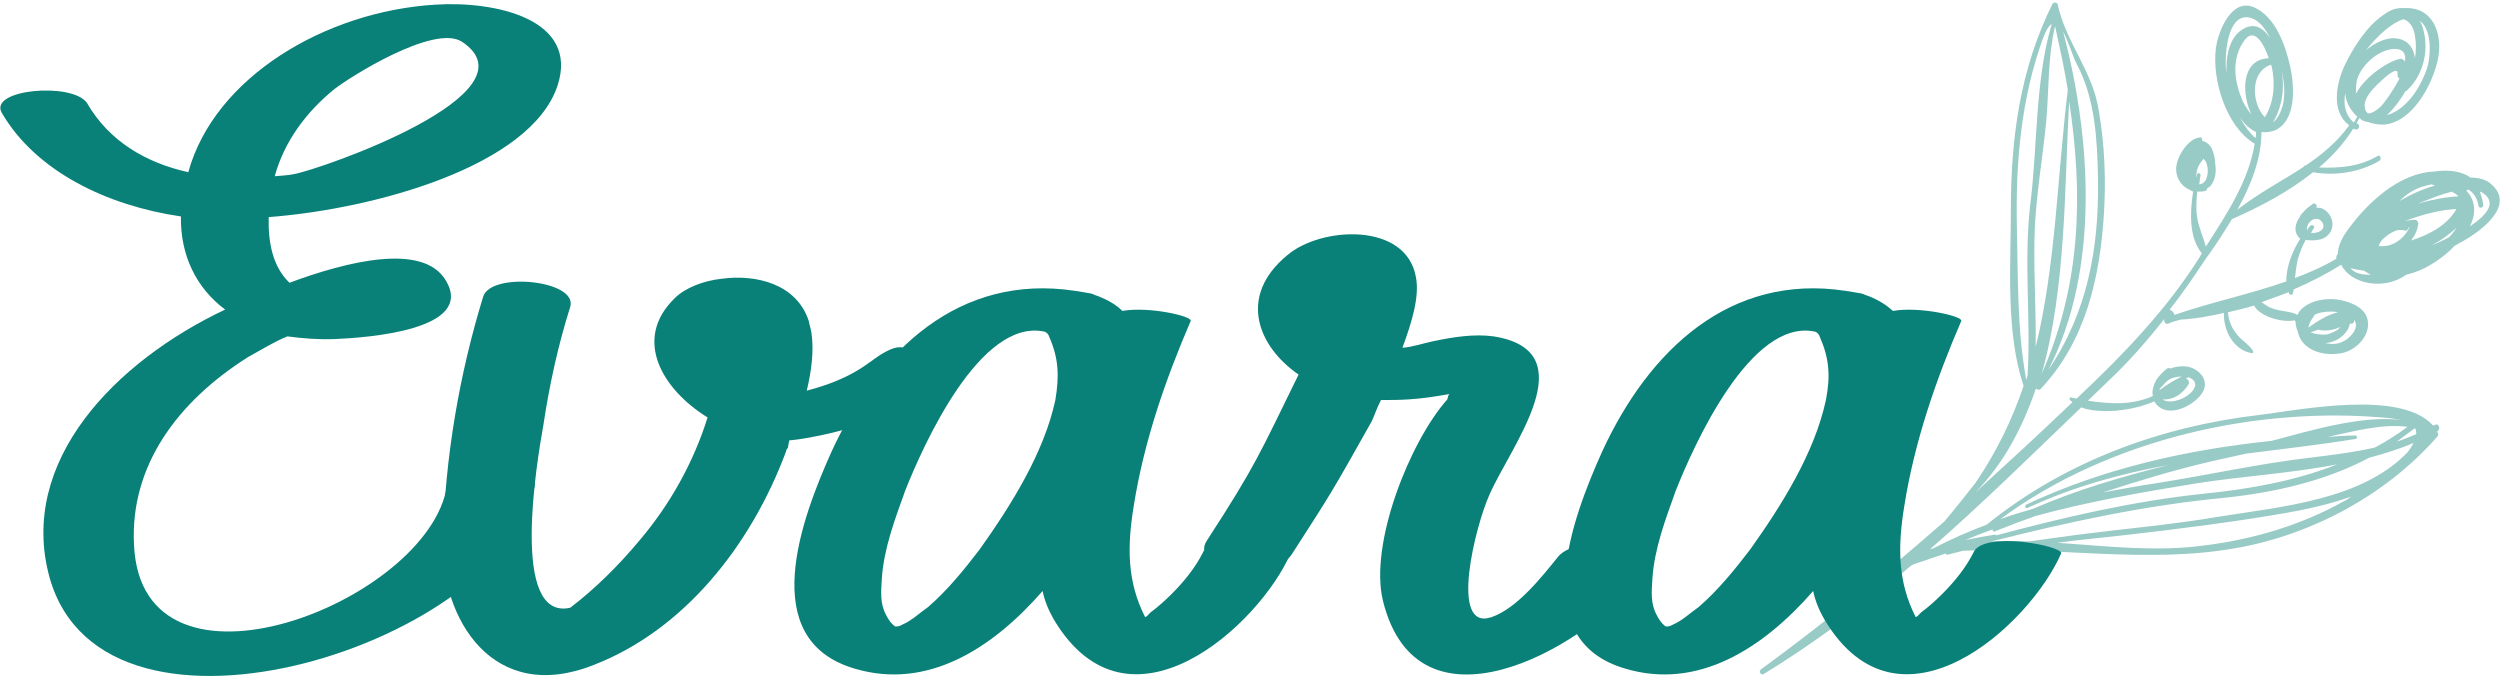
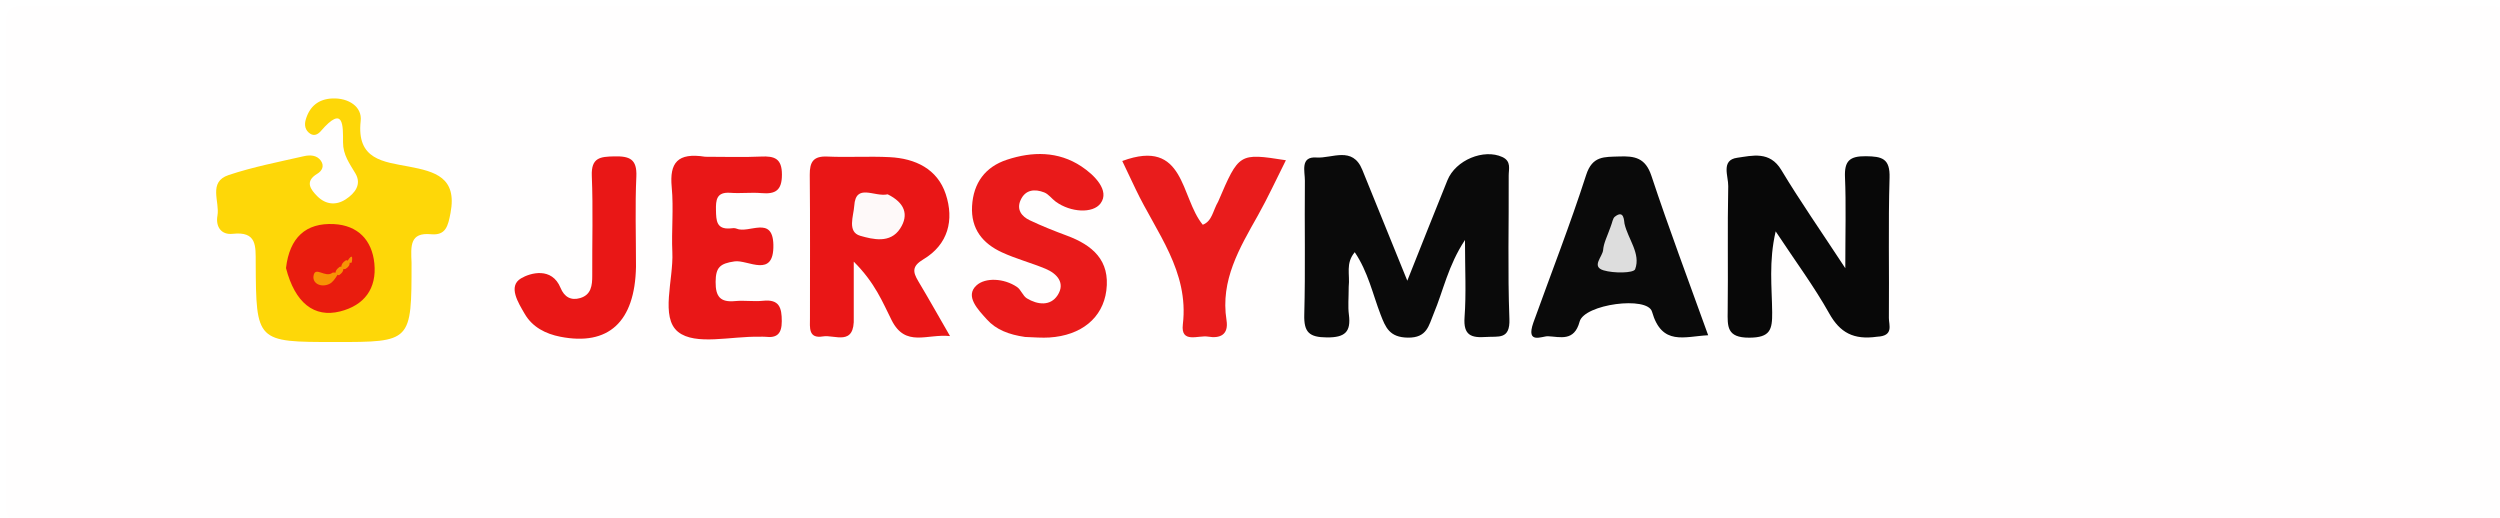
- <svg xmlns="http://www.w3.org/2000/svg" version="1.1" id="Layer_1" x="0px" y="0px" viewBox="0 0 373.1 103.3" style="enable-background:new 0 0 373.1 103.3;" xml:space="preserve">
-   <style type="text/css">
- 	.st0{opacity:0.42;fill:#098178;enable-background:new    ;}
- 	.st1{fill:#098178;}
- </style>
-   <path class="st0" d="M363.8,65.1c0.1-0.1,0.1-0.4,0-0.5c0-0.1-0.1-0.1-0.1-0.2c0,0,0.1,0,0.1-0.1c0.5-0.3,0.1-1.2-0.4-0.9  c-0.1,0.1-0.2,0.1-0.3,0.1c-4.8-5.4-20-2.3-25.7-1.6c-14.9,1.7-29.3,7-40.9,16.4c-2.7,1-5.4,2.2-7.9,3.5c-0.2,0.1-0.4,0.1-0.6,0.2  c7.8-6.8,15.2-14.1,22.6-21.2c1.6,0.6,3.6,0.6,5.2,0.5c1.9-0.2,3.9-0.6,5.7-1.4c0.2,0.3,0.4,0.6,0.7,0.8c1.9,1.6,5.6-0.4,6.6-2.3  c0.9-1.8-0.7-3.4-2.4-3.7c-0.9-0.1-1.7,0-2.5,0.3c-0.1-0.1-0.3-0.1-0.5,0c-0.5,0.4-0.9,0.8-1.3,1.3c-0.1,0.1-0.2,0.3-0.3,0.4  c-0.4,0.8-0.7,1.6-0.5,2.4c-3.1,1.4-6.4,1.2-9.7,0.7c1-1,2-1.9,3-2.9c3.1-2.9,5.8-6,8.4-9.3c-0.1,0.3,0.1,0.9,0.6,0.7  c0.6-0.3,1.2-0.4,1.8-0.6c2.1-0.1,4.3-0.5,6.5-1c-0.1,2.6,1.4,5.5,4.1,6c0.3,0.1,0.3-0.3,0.2-0.4c-0.6-0.9-1.5-1.4-2.2-2.2  c-0.9-1-1.4-2.2-1.5-3.5c1.3-0.3,2.6-0.6,3.9-1c0.9,1.7,4.3,2.6,6.1,2.2c0,0.1,0,0.2,0.1,0.2c0,0.5,0.1,1,0.3,1.4  c0.1,0.5,0.3,1.1,0.7,1.6c1.3,1.7,3.9,2.1,5.9,1.7c2-0.4,4.1-2.4,3.9-4.6c-0.2-2.1-2.3-2.9-4-3.3c-1.9-0.4-4.4-0.1-5.9,1.3  c-0.3,0.3-0.5,0.6-0.6,0.9c-0.9-0.5-2.1-0.5-3.2-0.8c-0.9-0.2-1.5-0.6-2.2-1.1c1.4-0.5,2.7-1,4.1-1.5c0,0.1,0,0.1,0,0.2  c0.1,0.2,0.5,0.3,0.6,0c0-0.2,0.1-0.4,0.1-0.6c2.5-1.1,4.9-2.3,7.1-3.7c1.4,2.9,6.4,3.9,9.7,1.5c1.3-0.3,2.5-0.8,3.5-1.4  c1.2-0.7,2.6-1.7,3.7-2.9c0.2-0.1,0.4-0.2,0.5-0.3c2.8-1.4,9-5.6,4.9-9c-0.7-0.6-1.8-0.9-3-0.9c-1.4-1-3.4-1.2-5.4-0.9  c-5.3,0.2-10.2,4.8-13.2,9.1c-0.8,1.2-1.2,2.3-1.2,3.2l-0.1,0.1c-0.1,0.2-0.2,0.4-0.1,0.6c-2,1.2-4.1,2.1-6.2,2.9  c0.1-0.9,0.2-1.8,0.4-2.7c0.3-1.1,0.7-2.1,1.2-3c0.6,0.1,1.3,0.1,1.8,0c0.8-0.1,1.5-0.5,1.9-1.2c0.7-1.2,0.1-2.8-1.1-3.4  c-0.3-0.2-0.6-0.2-1-0.2c0.2-0.3-0.2-0.8-0.5-0.6c-0.4,0.3-1,0.7-1.5,1.3l-0.1,0.1l0,0c-0.2,0.2-0.3,0.4-0.4,0.6  c-0.6,0.9-0.9,1.9-0.3,2.8c0.1,0.1,0.2,0.3,0.4,0.4c-1.2,1.9-2.1,4.2-2.1,6.4c-5.4,1.9-11.2,3.1-16.7,5c0-0.1,0-0.2-0.1-0.3  c-0.1-0.2-0.4-0.4-0.6-0.5c2-2.5,3.8-5.2,5.6-7.9c0,0,0,0,0.1-0.1c0.7-1,1.4-2,2.1-3.1c0.5-0.8,1-1.6,1.5-2.4  c4.1-1.8,8.5-4.1,12.1-7c3.3,0.6,7,0,9.9-1.7c0.4-0.3,0.1-1-0.3-0.7c-2.7,1.6-5.7,1.8-8.7,1.7c2-1.7,3.7-3.6,5.1-5.8  c0.1,0,0.2,0.1,0.3,0.1c0.5,0.2,0.8-0.6,0.4-0.8c-0.1,0-0.1-0.1-0.2-0.1c0.1-0.3,0.3-0.5,0.4-0.8c0.4,0.4,0.9,0.6,1.3,0.6  c0.7,0.3,1.6,0.4,2.4,0.4c4.3-0.4,7.2-6,8-9.6c0.8-3.5-0.4-7.7-4.5-7.8c-0.3,0-0.6,0-0.9,0c-1.1,0-2,0.5-2.8,1.1  c-2.6,1.8-4.6,5.2-5.7,7.5c-1.3,2.8-2,6.9,0.7,8.9c-1.8,2.5-4.1,4.4-6.5,6l0,0c-0.2,0-0.3,0.1-0.3,0.2c-3.2,2.1-6.7,3.9-9.9,6.4  c2-3.6,3.6-7.6,3.6-11.6c0.6,0.1,1.2,0,1.9-0.2c3.4-1.4,3-6.7,2.4-9.5c-0.7-3.2-2.2-7.5-5.4-8.9c-3.4-1.5-5.4,3.7-5.7,6.1  c-0.6,4.7,1.5,11.6,5.7,14.2h0.1c-0.9,5.6-4.2,10.6-7.3,15.4c-0.4-1.5-1.1-2.9-1.3-4.4c-0.2-1.2-0.1-2.5,0-3.8c0.4,0,0.8,0,1.2-0.1  c0.2-0.1,0.3-0.2,0.3-0.4c0.2-0.1,0.5-0.3,0.6-0.5c0.6-0.8,0.8-2,0.6-3.1c0-0.8-0.2-1.6-0.5-2.3c-0.3-0.6-0.8-1-1.4-1.2l-0.1-0.1  l0,0c0.1-0.1,0-0.4-0.2-0.4c-1.8,0.1-3.4,2.7-3.6,4.3c-0.2,1.5,0.6,2.9,1.9,3.5c0.1,0,0.1,0,0.2,0.1s0.3,0.1,0.4,0.2  c-0.5,3.2-0.6,6.9,1.3,9.2c-0.1,0.2-0.3,0.5-0.4,0.7c-5,7.9-11.5,14.6-18.3,21c-0.3-0.1-0.6-0.1-0.8-0.2c-0.2,0-0.3,0.2-0.2,0.4  c0.1,0.1,0.3,0.2,0.4,0.3c-0.1,0.1-0.3,0.3-0.4,0.4c-4.7,4.5-9.4,8.8-14.1,13.1c4.2-4.3,7-9.6,9-15.4l0.1-0.1  c0.2,0.2,0.4,0.2,0.6,0.1c6.8-7.2,8.9-16.7,9.5-26.3c0.3-5.1,0.1-10.3-0.8-15.4c-0.9-5.8-4.9-10.1-6.1-15.7  c-0.1-0.4-0.6-0.4-0.8-0.1c-4.8,9.7-6.2,19.9-6.2,30.7c0,8.3-0.8,18.2,1.9,26.3c-1.7,5-4,9.8-7.2,14.5l0,0c-1.5,1.9-3,3.8-4.6,5.7  c-8.8,7.7-17.8,15.1-27.4,22.1c-0.4,0.3,0,0.9,0.4,0.7c7.7-4.7,15-10.2,21.9-16.1l0,0c0.2-0.1,0.3-0.2,0.5-0.3  c1.6-0.5,3.2-1.1,4.8-1.6c0,0.1,0.1,0.2,0.2,0.2c0.8-0.2,1.6-0.4,2.3-0.6c13.6-0.7,27.3,2,40.8-0.4  C345.1,79.8,356.2,73.8,363.8,65.1z M326.6,56.3c0.6,0.2,1.1,0.6,1,1.3c-0.4,1.5-3.1,2.7-4.5,2.2c-0.1,0-0.2-0.1-0.3-0.2  c1.6,0.1,2.9-0.8,3.8-2.2c0.2-0.4,0-0.8-0.4-0.9C326.3,56.5,326.4,56.4,326.6,56.3z M322.3,58.2c0-0.1,0-0.2,0.1-0.3  c0.4-0.3,0.7-0.8,1.1-1.1c0.5-0.4,1.3-0.6,2-0.6c0,0,0,0,0.1,0C324.3,56.8,323.3,57.5,322.3,58.2L322.3,58.2z M350.3,49.3  c0.2-0.3,0.3-0.6,0.4-1c0.1,0,0.1,0,0.1,0c0.4,0.1,0.6-0.3,0.5-0.6c1,1.2-0.7,2.9-1.7,3.3c-0.8,0.4-1.7,0.4-2.6,0.2  C348.4,51.1,349.6,50.4,350.3,49.3z M346.4,49.3c1,0.1,2-0.1,2.9-0.5c-0.5,0.6-1.3,0.9-2,1.1c-0.6,0.1-1.7,0-2.5-0.3  c0.4-0.1,0.8-0.3,1.2-0.4C346.1,49.2,346.3,49.3,346.4,49.3z M347.8,46.5c0.3,0,0.7,0,1.1,0.1c-1.6,0.4-3,1.3-4.4,2.3  c0.1-0.6,0.4-1.2,0.9-1.8V47C346.1,46.6,347.1,46.5,347.8,46.5z M355.5,35.8c0.6-0.6,1.3-1.1,2.1-1.4c0.4-0.1,0.9-0.1,1.3,0  c0.3,0.1,0.5-0.2,0.6-0.5h0.1c-0.8,1.8-2.7,3.1-4.6,2.8C355.1,36.3,355.3,36.1,355.5,35.8z M353.5,41c-1.4,0-2.3-0.4-2.7-1  c0.6,0.2,1.3,0.3,2,0.4c0.3,0.2,0.7,0.4,1,0.6C353.7,41,353.6,41,353.5,41z M359.8,35.9c0.6-0.7,1-1.6,1.1-2.5  c0-0.3-0.2-0.6-0.5-0.6c-0.5,0-1,0.1-1.5,0.2l0,0c2.6-1,5.3-1.7,7.7-1.8C365.3,33.5,362.7,35,359.8,35.9z M362.9,36.6  c1.4-0.7,2.6-1.6,3.7-2.6c-0.3,0.5-0.7,1-1.1,1.4C364.4,36,363.5,36.4,362.9,36.6z M368.4,28.3c0.8,0.5,1.3,1.3,1.5,2.4  c0.1,0.5,0.7,0.3,0.7-0.1c-0.1-0.8-0.3-1.4-0.5-2c0.1,0,0.2,0.1,0.3,0.1c2.4,1.5,0.7,3.4-1.8,5.1c0.3-0.6,0.5-1.2,0.6-1.8  c0.2-1.5-0.3-2.7-1.1-3.5C368.2,28.3,368.3,28.3,368.4,28.3z M365.9,28.6c0.4,0.2,0.7,0.4,1,0.7c-1.9,0.1-4,0.5-6.1,1.1  C362.6,29.7,364.3,29,365.9,28.6z M358.1,30c1-1,2.2-1.8,3.6-2.2c0.4-0.1,0.8-0.2,1.2-0.3l0,0c0.1,0.1,0.3,0.1,0.5,0.2  C361.6,28.2,359.8,29,358.1,30z M345.3,34.1c0.3-0.3-0.3-0.7-0.5-0.4c-0.2,0.2-0.4,0.4-0.5,0.7c-0.1-0.6,0.2-1.2,0.8-1.6  c0.3-0.1,0.6-0.2,0.9-0.1c0.5,0.2,0.9,0.8,0.7,1.3c-0.2,0.6-1.1,0.8-1.8,0.8C345,34.6,345.1,34.3,345.3,34.1z M362.3,9.9  c-0.9,2.9-3,6.4-6.1,7.3l0,0c1.1-1,2.1-2.4,2.8-3.6c0.1,0,0.2,0,0.2-0.1c2.6-2.4,3.4-6.3,2.3-9.6c-0.1-0.3-0.2-0.5-0.4-0.8  C362.9,4.3,362.8,8,362.3,9.9z M353.1,7.5c1.8-2.3,3.9-4.1,5.5-4.6c0.1,0,0.1,0,0.2,0c0.8,0.3,1.4,1.1,1.6,2.4  c0.2,1.1,0.2,2.3,0,3.4c-0.2-1.7-1.2-3-3.3-3C355.6,5.8,354.3,6.5,353.1,7.5z M351.9,11.5c0.8-2.1,3.4-4.3,5.7-4.2  c1.2,0.1,1.5,0.9,1.3,2V9.2c-0.1-0.3-0.5-0.5-0.8-0.4c-1.8,0.4-5.2,2.7-6.5,5.2C351.6,13.1,351.6,12.2,351.9,11.5z M350,13.9  c0.1,1.4,0.8,2.6,1.8,3.5c-0.2,0.3-0.3,0.6-0.5,0.9C350,17.2,349.7,15.6,350,13.9z M353.1,16.6c-0.1-0.2-0.2-0.5-0.2-0.9  c0-1.1,1.1-2.3,1.8-3c0.7-0.7,3.4-3.3,3.1-1.5c0,0.2,0.1,0.4,0.3,0.5c-0.9,1.8-2.3,3.7-2.7,4.1c-0.3,0.3-1.4,1.3-2.1,1.1  C353.3,16.8,353.2,16.7,353.1,16.6z M340.2,17c-0.3,0.6-0.7,1.1-1,1.3c1.4-2.3,1.8-5.2,1.3-7.8C341,12.6,341.2,15,340.2,17z   M338.8,9.7c0,0,0.1,0,0.1-0.1c0,0.1,0,0.1,0.1,0.2c0.6,2.6,0.4,5.5-1,7.7C336,15.4,335.8,10.8,338.8,9.7z M332.3,11.1  c-0.4-2.1-0.1-9.6,3.7-8.4c1.2,0.4,2.1,1.6,2.8,3c-1-1.5-2.4-2.5-4.3-1.2c-1.8,1.2-2.4,4-2.2,6.9C332.3,11.3,332.3,11.2,332.3,11.1z   M334.7,6.4c1.7-2.8,3.2,0.3,3.9,2.3c-0.1,0-0.1,0-0.2,0c-3.9,0.3-3.9,5.2-2.4,8.4c-0.5-0.6-1-1.4-1.3-2  C333.5,12.3,333,9.1,334.7,6.4z M334.2,17.4c0.7,1.1,1.6,1.9,2.5,2.3c0,0.3,0,0.6-0.1,0.9C335.7,19.8,334.9,18.7,334.2,17.4z   M328.2,27.5c0.1-0.4,0.1-0.9,0.2-1.3c0.1-0.3-0.4-0.5-0.5-0.2c0,0.2-0.1,0.4-0.1,0.6c0-0.1,0-0.1,0-0.2c-0.1-0.9,0.3-1.8,0.9-2.5  c0.1-0.1,0.1-0.1,0.1-0.2c0.1,0,0.2,0.2,0.4,0.4c0.4,0.9,0.4,2.1-0.1,2.9C328.8,27.4,328.5,27.5,328.2,27.5z M301,34  c-0.2-9.7,0.6-19.2,3.9-28.3c0.5-1.3,0.9-1.9,1.3-2.1c-2.5,8.4-2.1,18.2-3.2,26.9c-1,8.5,0.1,17-0.4,25.5c-0.1,0.2-0.1,0.5-0.2,0.7  C301,49.1,301.2,41.5,301,34z M306.7,3.9c0.7,3.2,1.4,6.4,1.9,9.5c-1.6,13.2-1.8,26.2-4.8,38.4c0.1-6.1-0.4-12.2-0.1-18.3  c0.3-5.2,1.2-10.4,1.7-15.6C305.8,13.2,305.6,8.6,306.7,3.9z M308.8,15.1c2.1,13.9,1.8,27.3-4.1,40.7  C308.4,42.7,308.1,27.5,308.8,15.1z M307.9,4.7c0.8,1.5,1.5,3.9,2.1,5c2.7,5.1,3,11.3,3.1,16.9c0.2,10.4-1.6,20.1-7.4,28.6  C313.4,40.2,312.1,20.6,307.9,4.7z M360.4,63.9c0.2,0.3,0.2,0.5,0.2,0.9c-1,0.4-1.9,0.8-2.9,1.1C358.6,65.2,359.5,64.6,360.4,63.9z   M351.5,65c-1.4,0-2.7,0.1-4.1,0.2c3.8-0.8,8-2,11.9-1.5c-1.6,1.2-3.2,2.2-4.9,3.1c-3.1,0.7-6.3,1.1-9.6,1.5  c-7.7,0.9-15.3,2.6-22.9,3.8c-2.7,0.4-5.4,0.9-8.1,1.4c5.2-1.7,10.5-3.3,16-4.6c1.8-0.4,3.6-0.8,5.4-1.2c5.4-0.7,10.9-1.3,16.4-2.2  C351.8,65.5,351.8,64.9,351.5,65z M356.6,62.4c0.7,0.1,1.4,0.2,1.9,0.3c-5.8-0.8-13.5,1.5-19.5,3.1c-12.6,1.3-25.1,4.1-36.6,9.5  c-0.3,0.2-0.1,0.7,0.2,0.5c6.9-3.2,13.9-5.1,21-6.4c-6.8,1.7-13.7,3.7-20.1,6.5c-1.7,0.5-3.4,1-5,1.6  C314.6,65.6,336.8,60.5,356.6,62.4z M297.7,79.8c-1.4,0.2-2.9,0.5-4.4,0.8c1.4-0.6,2.7-1.1,4.1-1.6c-0.1,0.2,0.1,0.4,0.3,0.3  c2-0.8,4.1-1.6,6.1-2.3c7.7-2.1,15.6-3.5,23.6-4.8c6.7-1.1,14.2-1.5,21.4-2.9c-6.3,2.5-13.1,3.7-20.1,4.4  c-10.4,1.1-20.7,3.5-30.8,6.2C298,79.8,297.9,79.8,297.7,79.8z M349.8,74.8c-6.4,3.6-13.6,5.7-20.8,6.6c-7.3,1-14.6,0.1-22-0.4  c1.1-0.1,2.2-0.3,3.3-0.4c8.6-0.9,17.1-1.9,25.7-3.2c4.3-0.7,10-1.5,14.9-3.3C350.5,74.4,350.1,74.7,349.8,74.8z M331.2,77.1  c-7,1.2-14.1,1.8-21.1,2.7c-2.4,0.3-4.9,0.7-7.3,1c-1.7-0.1-3.4,0-5.2,0h-0.1c-0.1,0-0.2,0-0.3,0c11.5-2.9,23-5.4,34.7-6.5  c7.6-0.8,15.1-2.5,21.7-6c2.3-0.6,4.5-1.3,6.6-2.2c-0.2,0.4-0.5,0.9-0.9,1.4C352.5,74.6,340.6,75.6,331.2,77.1z" />
-   <g>
-     <path class="st1" d="M40.1,32.4c-0.1,3.8,0.6,7.4,3.1,9.8c8.6-3.2,19.9-6,23.3-0.4c4.6,7.5-11.9,8.6-16.5,8.8   c-2.5,0.1-4.9-0.1-7.1-0.4c-2,0.8-3.9,2-5.9,3.1c-10.6,6.7-17.6,16.3-17,28c1.1,25.4,44.1,8.5,46.7-8.8c0.6-4,13.7-3.5,13.1,0   c-3.6,23-64.1,43.1-72.4,13.7c-4.8-17.4,9.9-32.3,26.2-40c-4.3-3.2-6.7-8.1-6.6-13.9C16,30.7,5.4,25.6,0.3,16.9   c-2.2-3.6,10.6-4.7,12.7-1.5c3.3,5.7,8.8,8.9,15.1,10.3c3.9-14.2,20.5-24,36.8-25c8.9-0.6,21.6,2.1,18.3,12.1   C79.2,24.8,55.9,31.2,40.1,32.4z M68.9,6.2c-4.2-2.6-16.7,5.3-19,7.1c-4.3,3.5-7.5,7.9-8.9,13c1-0.1,1.8-0.1,2.8-0.3   C47.8,25.3,80.6,13.9,68.9,6.2z" />
-     <path class="st1" d="M136.1,57.9c-1,5.3-16.5,7.7-18,7.8c-0.1,0-0.1,0-0.3,0v0.1c0,0.1-0.1,0.3-0.1,0.3c0,0.3-0.1,0.4-0.1,0.7   c-0.1,0.1-0.3,0.4-0.3,0.6C112,81.6,102,94,88.7,99.2c-15.2,6.1-22.9-7-22.6-18.4c0.3-12.6,2.5-25.1,6-36.5   c1.1-3.8,14.2-2.5,13,1.5c-1.8,5.7-3.1,11.6-4,17.6c-1,5.6-5,29.3,4,27.3c3.8-2.9,7.3-6.4,10.3-10c4.6-5.4,8.1-11.7,10.2-18.4   c-6.8-4.2-11.2-11.7-4.9-17.8c1.5-1.5,4.2-2.6,7-2.9c5.2-0.7,11.2,0.8,13,6.3c0.1,0.6,0.3,1.1,0.4,1.8c0.4,2.6,0,5.7-0.7,8.6   c6.6-1.7,9.2-4.2,9.5-4.3C136.6,48.9,136.4,53.8,136.1,57.9z" />
-     <path class="st1" d="M192.6,82.6c-4.6,10.6-24.1,28.6-35.3,9.9c-0.8-1.4-1.4-2.8-1.7-4.3c-7.5,8.6-17.2,14.8-28,11.6   c-14.9-4.3-7.9-22.6-3.5-32.4c7-15.2,19.1-26.6,36.3-24c0.8,0.1,1.7,0.3,2.4,0.4c0.4,0.1,0.7,0.3,1.1,0.4c1.5,0.6,2.7,1.3,3.6,2.2   c4-0.7,10.5,0.8,10.2,1.5c-3.8,8.8-7,18.1-8.5,27.6c-1,6.1-1,11.3,1.7,16.6c0.3-0.1,0.4-0.3,0.8-0.7c1.1-0.8,2.2-1.8,3.2-2.8   c1.8-1.8,3.5-3.9,4.6-6.1C180.8,79.1,193,81.5,192.6,82.6z M156.6,50.3c-0.1-0.4-0.4-0.7-0.7-0.8c-9.6-2.1-18.1,16.9-20.8,23.7   c-1.5,4.2-3.2,8.6-3.5,13.2c-0.1,1.8-0.3,3.6,0.6,5.3c0.3,0.6,0.7,1.3,1.4,1.8c0.6,0,0.7-0.1,1.1-0.3c1.4-0.6,2.5-1.7,3.8-2.6   c2.9-2.5,5.4-5.6,7.7-8.6c4.7-6.6,9.6-14.4,11.3-22.3C158.1,56.1,158,53.5,156.6,50.3z M155.6,49.3c0,0,0.1,0,0.3,0.1   C155.7,49.3,155.6,49.3,155.6,49.3z" />
-     <path class="st1" d="M244.2,86.8c-8.2,10.2-32.6,23.8-37.8,2.9c-2.1-8.5,4-23.8,9.6-30.1c0.1-0.3,0.1-0.6,0.3-0.8   c-2.1,0.4-4.3,0.7-6,0.8c-1.4,0.1-2.8,0.1-4.2,0.1c-0.6,1.1-1,2.4-1.4,3.2c-5.9,10.5-5.9,10.5-11.9,19.8c-2.6,4.2-15.5,2.2-12.7-2   c7.4-11.4,7.9-13,13.7-24.8c-6.1-4.2-9.1-11.7-1.7-17.8c5-4.3,17.7-5,19.2,3.2c0.6,2.9-0.6,6.8-2,10.6c1.5-0.1,3.2-0.7,4.7-1   c2.9-0.6,6-1.1,8.9-0.7c13.9,2.2,2.6,16.3-0.6,23.6c-2.1,4.6-6.1,20.5,0.3,18.3c3.8-1.3,7.5-6,10-9.1   C235.8,79.4,248.3,81.8,244.2,86.8z" />
-     <path class="st1" d="M307.6,82.6c-4.6,10.6-24.1,28.6-35.3,9.9c-0.8-1.4-1.4-2.8-1.7-4.3c-7.5,8.6-17.2,14.8-28,11.6   c-14.9-4.3-7.9-22.6-3.5-32.4c7-15.2,19.1-26.6,36.3-24c0.8,0.1,1.7,0.3,2.4,0.4c0.4,0.1,0.7,0.3,1.1,0.4c1.5,0.6,2.6,1.3,3.6,2.2   c4-0.7,10.5,0.8,10.2,1.5c-3.8,8.8-7,18.1-8.5,27.6c-1,6.1-1,11.3,1.7,16.6c0.3-0.1,0.4-0.3,0.8-0.7c1.1-0.8,2.2-1.8,3.2-2.8   c1.8-1.8,3.5-3.9,4.6-6.1C295.9,79.1,308,81.5,307.6,82.6z M271.6,50.3c-0.1-0.4-0.4-0.7-0.7-0.8c-9.6-2.1-18.1,16.9-20.8,23.7   c-1.5,4.2-3.2,8.6-3.5,13.2c-0.1,1.8-0.3,3.6,0.6,5.3c0.3,0.6,0.7,1.3,1.4,1.8c0.6,0,0.7-0.1,1.1-0.3c1.4-0.6,2.5-1.7,3.8-2.6   c2.9-2.5,5.4-5.6,7.7-8.6c4.7-6.6,9.6-14.4,11.3-22.3C273.2,56.1,273,53.5,271.6,50.3z M270.7,49.3c0,0,0.1,0,0.3,0.1   C270.8,49.3,270.7,49.3,270.7,49.3z" />
-   </g>
+ <svg xmlns="http://www.w3.org/2000/svg" version="1.1" id="Layer_1" x="0px" y="0px" width="100%" viewBox="0 0 401 83" enable-background="new 0 0 401 83" xml:space="preserve">
+   <path fill="#FFFEFE" opacity="1" stroke="none" d=" M305,84   C204.667,84 104.833,83.977 5,84.096   C1.576,84.1 0.874,83.428 0.899,79.999   C1.085,54.667 1.042,29.333 0.935,4   C0.924,1.5 1.501,0.936 4,0.938   C135.667,1.008 267.333,1.008 399,0.938   C401.499,0.936 402.076,1.499 402.065,4   C401.959,29.666 401.959,55.333 402.065,81   C402.076,83.5 401.5,84.073 399,84.065   C367.834,83.966 336.667,84 305,84  z" />
+   <path fill="#0A0A0A" opacity="1" stroke="none" d=" M216.332,46.001   C216.332,47.803 216.191,49.154 216.362,50.464   C216.726,53.258 215.716,54.145 212.838,54.122   C210.019,54.1 209.128,53.329 209.205,50.469   C209.399,43.313 209.229,36.148 209.303,28.988   C209.318,27.519 208.508,25.072 211.154,25.263   C213.649,25.443 216.951,23.379 218.513,27.239   C220.754,32.78 223.008,38.317 225.731,45.026   C228.106,39.073 230.112,33.982 232.169,28.911   C233.488,25.66 238.01,23.818 240.98,25.189   C242.448,25.868 241.989,27.127 241.995,28.185   C242.036,35.845 241.82,43.513 242.108,51.163   C242.235,54.541 240.333,53.91 238.37,54.05   C235.994,54.219 234.701,53.795 234.914,50.897   C235.194,47.09 234.983,43.246 234.983,38.493   C232.272,42.597 231.514,46.616 229.971,50.282   C229.175,52.174 228.927,54.211 225.807,54.157   C222.887,54.108 222.251,52.551 221.442,50.449   C220.181,47.168 219.445,43.627 217.301,40.451   C215.792,42.267 216.558,43.975 216.332,46.001  z" />
+   <path fill="#FED708" opacity="1" stroke="none" d=" M66.012,42.155   C66.013,54.864 66.013,54.864 53.75,54.861   C41.114,54.858 41.08,54.858 41.016,42.133   C41.003,39.487 41.233,37.07 37.322,37.505   C35.47,37.711 34.564,36.342 34.879,34.589   C35.28,32.356 33.331,29.193 36.671,28.078   C40.595,26.768 44.695,25.977 48.74,25.054   C49.685,24.839 50.81,24.839 51.472,25.785   C52.055,26.62 51.673,27.4 50.885,27.874   C48.827,29.11 49.833,30.412 50.904,31.484   C52.21,32.793 53.868,33.011 55.461,31.966   C56.95,30.989 58.048,29.564 57.002,27.806   C56.06,26.222 55.018,24.829 55.022,22.838   C55.027,20.162 55.157,16.747 51.474,21.011   C51.011,21.546 50.416,21.875 49.749,21.441   C48.962,20.929 48.789,20.085 49.025,19.248   C49.632,17.092 51.053,15.877 53.341,15.791   C55.903,15.694 58.11,17.114 57.854,19.398   C57.155,25.644 61.545,25.947 65.571,26.716   C69.768,27.517 73.347,28.443 72.265,34.152   C71.865,36.263 71.511,37.796 69.133,37.571   C65.712,37.247 65.899,39.44 66.012,42.155  z" />
+   <path fill="#080808" opacity="1" stroke="none" d=" M301.082,54.01   C297.301,54.549 295.126,53.345 293.409,50.278   C290.992,45.961 288.018,41.955 284.817,37.112   C283.692,41.97 284.218,46.06 284.257,50.081   C284.284,52.854 283.977,54.15 280.593,54.163   C276.95,54.178 277.09,52.363 277.121,49.854   C277.205,43.189 277.069,36.52 277.209,29.857   C277.243,28.273 275.996,25.675 278.644,25.306   C281.055,24.971 283.865,24.171 285.725,27.269   C288.687,32.2 291.988,36.926 295.987,43.021   C295.987,37.208 296.122,32.813 295.936,28.432   C295.825,25.825 296.662,25.028 299.295,25.058   C301.897,25.088 303.177,25.431 303.085,28.52   C302.863,36.012 303.047,43.517 302.976,51.016   C302.965,52.121 303.808,53.893 301.082,54.01  z" />
+   <path fill="#E91616" opacity="1" stroke="none" d=" M136.943,50.888   C137.142,55.649 133.868,53.642 132,53.96   C129.613,54.367 129.919,52.493 129.918,51.03   C129.911,43.368 129.962,35.706 129.886,28.044   C129.866,25.967 130.463,25.011 132.708,25.112   C136.033,25.263 139.375,25.04 142.698,25.207   C146.81,25.413 150.359,27.086 151.702,31.153   C153.064,35.281 152.099,39.215 148.109,41.595   C146.269,42.691 146.397,43.609 147.289,45.1   C148.895,47.785 150.427,50.515 152.383,53.907   C148.673,53.512 145.246,55.779 143.016,51.355   C141.581,48.509 140.386,45.397 136.943,41.968   C136.943,45.67 136.943,48.052 136.943,50.888  z" />
+   <path fill="#0A0A0A" opacity="1" stroke="none" d=" M245.95,51.753   C248.885,43.612 251.894,35.911 254.422,28.056   C255.42,24.956 257.351,25.188 259.694,25.099   C262.201,25.003 263.926,25.303 264.885,28.197   C267.691,36.663 270.843,45.014 273.99,53.775   C270.199,53.958 266.565,55.54 264.981,49.994   C264.253,47.443 254.117,48.783 253.37,51.589   C252.507,54.829 250.257,54.026 248.302,53.932   C247.393,53.888 244.697,55.317 245.95,51.753  z" />
+   <path fill="#E91A1A" opacity="1" stroke="none" d=" M164.415,54.048   C161.801,53.671 159.755,52.872 158.286,51.229   C156.908,49.689 154.716,47.51 156.633,45.772   C158.05,44.485 161.028,44.611 163.126,46.031   C163.773,46.469 164.058,47.461 164.715,47.859   C166.424,48.892 168.48,49.131 169.634,47.365   C170.912,45.411 169.58,43.888 167.678,43.101   C165.387,42.153 162.961,41.513 160.714,40.479   C157.624,39.056 155.718,36.725 155.918,33.068   C156.124,29.32 158.054,26.763 161.504,25.623   C165.572,24.279 169.739,24.227 173.459,26.693   C175.535,28.069 178.056,30.571 176.527,32.627   C175.292,34.288 171.72,34.078 169.346,32.352   C168.702,31.883 168.194,31.135 167.489,30.862   C165.973,30.275 164.464,30.395 163.7,32.105   C163.023,33.62 163.872,34.714 165.162,35.327   C167.099,36.248 169.102,37.044 171.115,37.791   C175.226,39.317 178.087,41.747 177.456,46.607   C176.884,51.008 173.429,53.811 168.317,54.135   C167.162,54.208 165.996,54.112 164.415,54.048  z" />
+   <path fill="#E91717" opacity="1" stroke="none" d=" M113.113,25.144   C116.416,25.144 119.243,25.245 122.059,25.112   C124.231,25.01 125.426,25.414 125.422,28.017   C125.417,30.543 124.385,31.17 122.132,30.975   C120.484,30.831 118.806,31.055 117.156,30.928   C114.919,30.755 114.804,32.079 114.842,33.741   C114.879,35.332 114.894,36.816 117.121,36.638   C117.451,36.611 117.831,36.539 118.109,36.664   C120.093,37.554 123.959,34.465 124.05,39.283   C124.153,44.723 119.954,41.621 117.834,41.925   C115.466,42.265 114.804,42.9 114.786,45.206   C114.767,47.598 115.546,48.522 117.923,48.293   C119.404,48.151 120.923,48.4 122.4,48.244   C125,47.969 125.397,49.348 125.398,51.518   C125.398,53.486 124.674,54.261 122.762,54.02   C122.436,53.978 122.099,54.022 121.767,54.014   C117.314,53.908 111.531,55.456 108.772,53.239   C105.862,50.903 108.046,44.873 107.844,40.464   C107.684,36.985 108.072,33.469 107.743,30.014   C107.372,26.107 108.676,24.436 113.113,25.144  z" />
+   <path fill="#E91C1C" opacity="1" stroke="none" d=" M195.397,32.33   C198.739,24.531 198.739,24.531 206.257,25.702   C204.722,28.75 203.358,31.73 201.757,34.577   C198.816,39.808 195.723,44.948 196.733,51.36   C197.102,53.696 195.705,54.329 193.749,53.993   C192.234,53.733 189.357,55.167 189.728,52.036   C190.741,43.491 185.469,37.297 182.164,30.352   C181.463,28.878 180.762,27.404 180.011,25.824   C190.145,22.082 189.294,31.678 192.926,36.05   C194.449,35.454 194.52,33.828 195.397,32.33  z" />
+   <path fill="#E91716" opacity="1" stroke="none" d=" M102.014,42.773   C101.849,51.689 97.559,55.513 89.886,54.015   C87.516,53.553 85.406,52.476 84.174,50.361   C83.127,48.564 81.445,45.922 83.559,44.657   C85.068,43.754 88.52,42.788 89.909,46.17   C90.517,47.652 91.599,48.246 93.071,47.806   C94.835,47.278 95.004,45.781 94.996,44.194   C94.968,38.868 95.14,33.537 94.927,28.22   C94.808,25.27 96.267,25.127 98.553,25.082   C100.994,25.034 102.199,25.517 102.07,28.328   C101.858,32.978 102.013,37.645 102.014,42.773  z" />
+   <path fill="#E91C0E" opacity="1" stroke="none" d=" M45.874,43.001   C46.448,38.081 49.067,35.714 53.565,35.944   C57.37,36.138 59.673,38.484 60.047,42.255   C60.445,46.272 58.458,48.97 54.553,49.953   C50.389,51.002 47.318,48.587 45.874,43.001  z" />
+   <path fill="#FEF9F9" opacity="1" stroke="none" d=" M142.386,31.169   C145.141,32.531 145.809,34.455 144.388,36.653   C142.799,39.109 139.983,38.39 137.993,37.824   C135.847,37.213 136.919,34.629 137.022,33.014   C137.261,29.305 140.268,31.652 142.386,31.169  z" />
+   <path fill="#DDDDDD" opacity="1" stroke="none" d=" M258.308,36.464   C258.631,35.657 258.679,35.035 259.011,34.77   C260.54,33.551 260.483,35.487 260.57,35.874   C261.132,38.363 263.213,40.675 262.278,43.183   C262.039,43.826 258.808,43.854 257.199,43.359   C255.202,42.745 257.057,41.188 257.143,40.081   C257.23,38.971 257.804,37.9 258.308,36.464  z" />
+   <path fill="#F79305" opacity="1" stroke="none" d=" M54.189,43.997   C53.773,44.684 53.375,45.292 52.815,45.552   C51.505,46.159 50.119,45.489 50.285,44.284   C50.523,42.566 52.187,44.678 53.344,43.735   C53.656,43.657 54.132,43.76 54.189,43.997  z" />
+   <path fill="#F79305" opacity="1" stroke="none" d=" M55.708,41.888   C56.14,41.228 56.688,40.595 56.422,42.093   C56.237,42.241 55.756,42.13 55.708,41.888  z" />
+   <path fill="#F79305" opacity="1" stroke="none" d=" M54.713,42.899   C54.778,42.349 54.974,42.095 55.456,41.775   C55.66,41.645 55.946,41.943 56.092,42.092   C56.109,42.548 55.916,42.804 55.44,43.122   C55.223,43.234 54.76,43.131 54.713,42.899  z" />
+   <path fill="#F79305" opacity="1" stroke="none" d=" M55.084,43.092   C55.075,43.517 54.879,43.762 54.441,44.101   C54.245,44.234 53.952,43.948 53.804,43.802   C53.827,43.386 54.036,43.149 54.475,42.807   C54.666,42.666 54.945,42.949 55.084,43.092  z" />
</svg>
